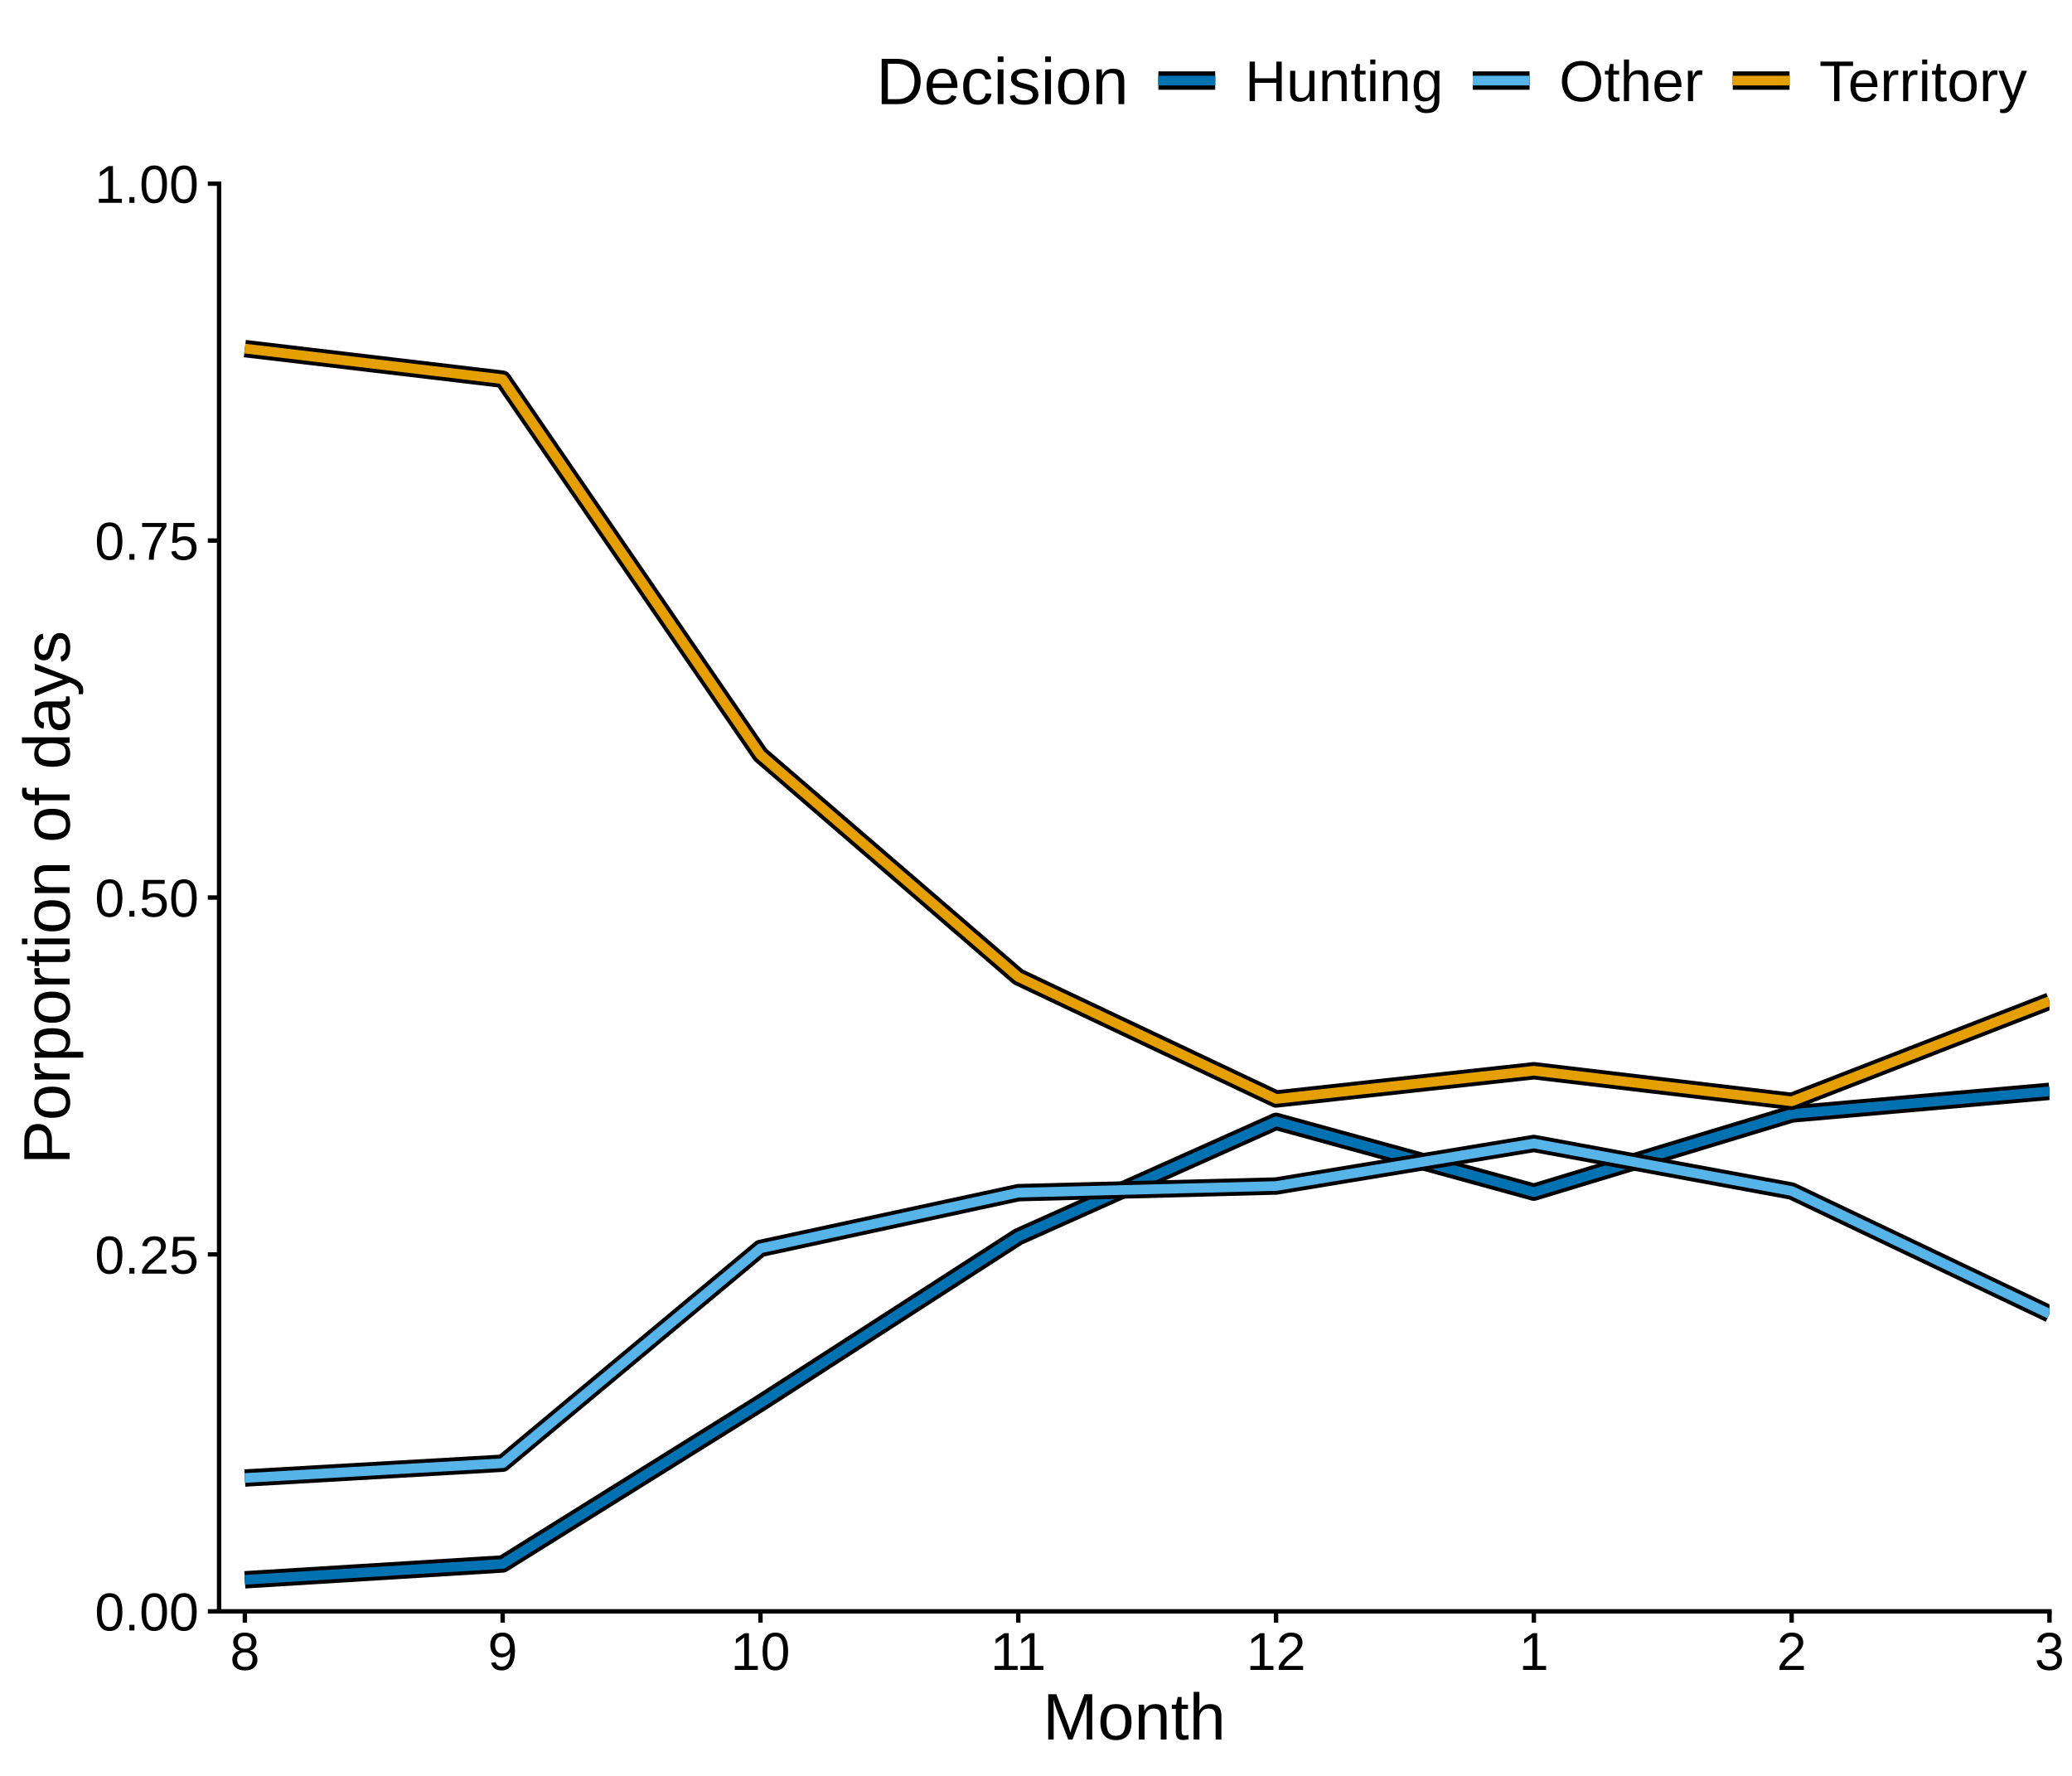
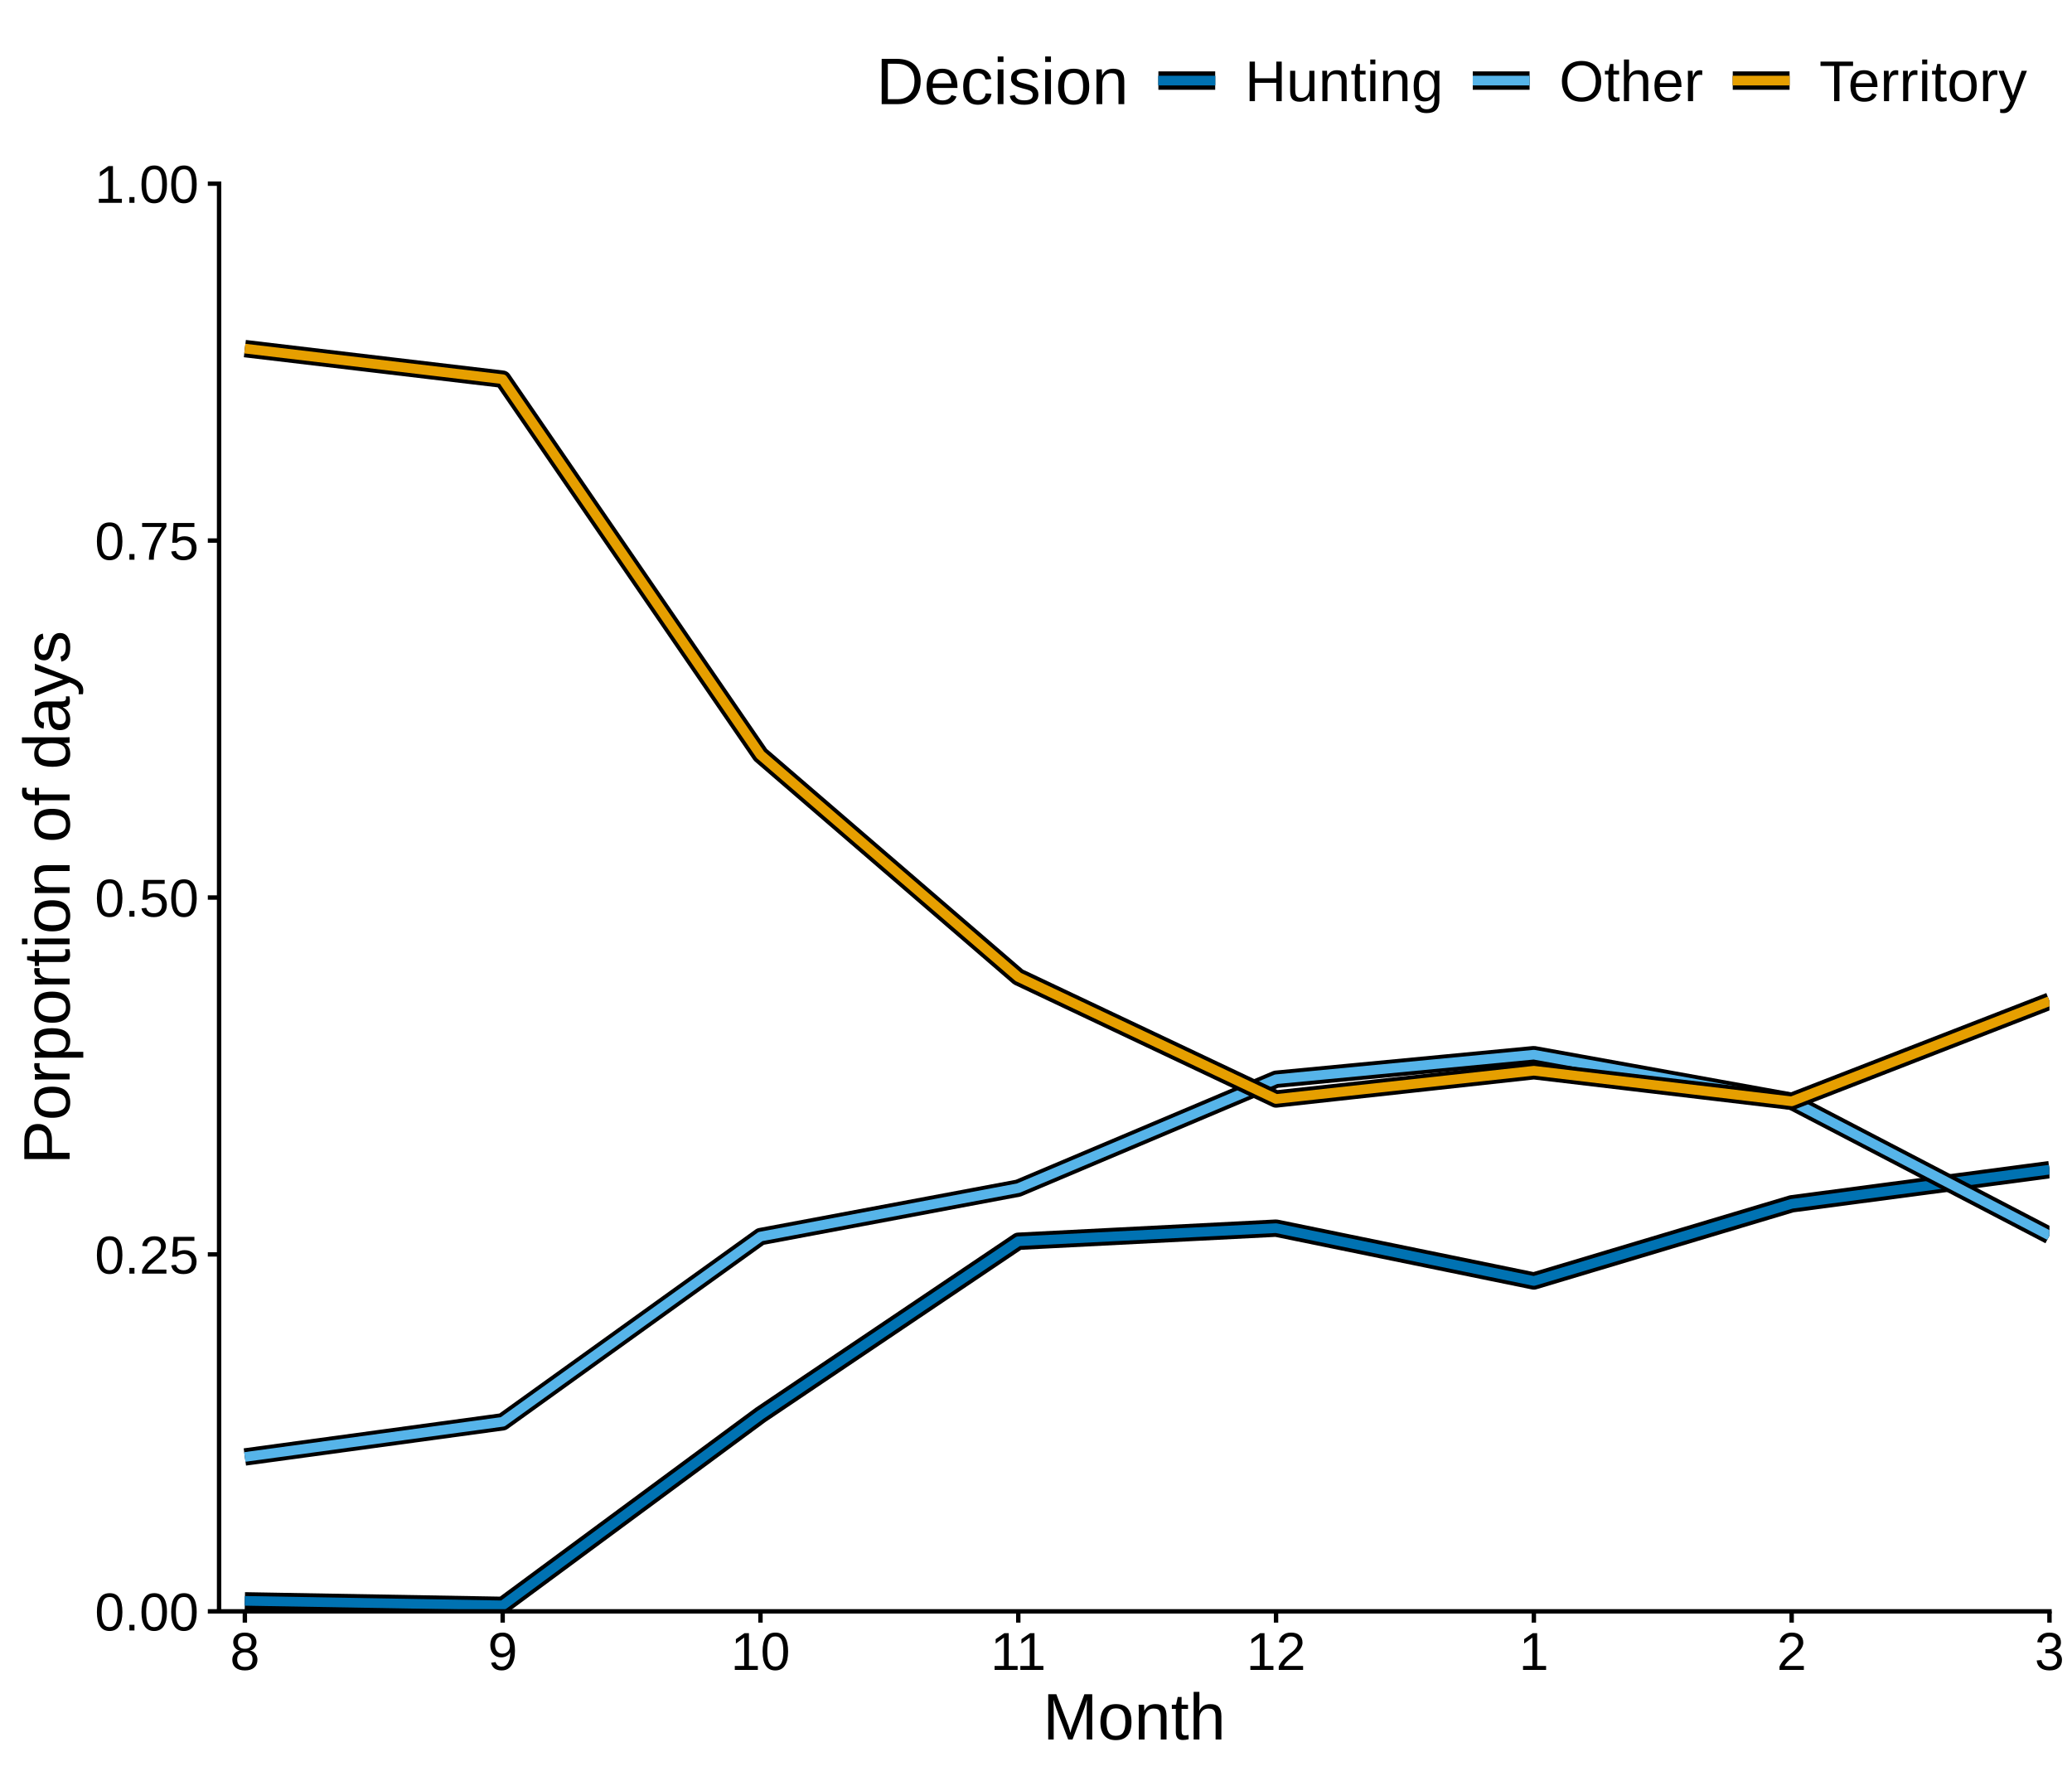
<svg xmlns="http://www.w3.org/2000/svg" width="504.00pt" height="432.00pt" viewBox="0 0 504.00 432.00">
  <g class="svglite">
    <defs>
      <style type="text/css">
    .svglite line, .svglite polyline, .svglite polygon, .svglite path, .svglite rect, .svglite circle {
      fill: none;
      stroke: #000000;
      stroke-linecap: round;
      stroke-linejoin: round;
      stroke-miterlimit: 10.00;
    }
    .svglite text {
      white-space: pre;
    }
    .svglite g.glyphgroup path {
      fill: inherit;
      stroke: none;
    }
  </style>
    </defs>
    <rect width="100%" height="100%" style="stroke: none; fill: #FFFFFF;" />
    <defs>
      <clipPath id="cpMC4wMHw1MDQuMDB8MC4wMHw0MzIuMDA=">
        <rect x="0.00" y="0.00" width="504.00" height="432.00" />
      </clipPath>
    </defs>
    <g clip-path="url(#cpMC4wMHw1MDQuMDB8MC4wMHw0MzIuMDA=)">
      <rect x="0.00" y="0.00" width="504.00" height="432.00" style="stroke-width: 1.07; stroke: #FFFFFF; fill: #FFFFFF;" />
    </g>
    <defs>
      <clipPath id="cpNTMuMjl8NDk4LjUyfDQ0LjY4fDM5MS45OA==">
        <rect x="53.29" y="44.68" width="445.23" height="347.30" />
      </clipPath>
    </defs>
    <g clip-path="url(#cpNTMuMjl8NDk4LjUyfDQ0LjY4fDM5MS45OA==)">
      <rect x="53.29" y="44.68" width="445.23" height="347.30" style="stroke-width: 1.07; stroke: none; fill: #FFFFFF;" />
-       <polyline points="59.56,384.30 122.27,380.45 184.98,341.32 247.69,300.84 310.39,272.78 373.10,290.00 435.81,270.99 498.52,265.48 " style="stroke-width: 2.13; stroke: #0072B2; stroke-linecap: butt;" />
-       <polyline points="59.56,359.54 122.27,355.94 184.98,303.68 247.69,290.13 310.39,288.51 373.10,278.16 435.81,289.73 498.52,319.62 " style="stroke-width: 2.13; stroke: #56B4E9; stroke-linecap: butt;" />
+       <polyline points="59.56,389.42 122.27,390.52 184.98,344.19 247.69,301.95 310.39,298.76 373.10,311.61 435.81,292.84 498.52,284.53 " style="stroke-width: 2.13; stroke: #0072B2; stroke-linecap: butt;" />
+       <polyline points="59.56,354.42 122.27,345.87 184.98,300.81 247.69,289.03 310.39,262.54 373.10,256.56 435.81,267.88 498.52,300.56 " style="stroke-width: 2.13; stroke: #56B4E9; stroke-linecap: butt;" />
      <polyline points="59.56,84.80 122.27,92.24 184.98,183.63 247.69,237.66 310.39,267.34 373.10,260.47 435.81,267.91 498.52,243.54 " style="stroke-width: 2.13; stroke: #E69F00; stroke-linecap: butt;" />
-       <polyline points="59.56,384.30 122.27,380.45 184.98,341.32 247.69,300.84 310.39,272.78 373.10,290.00 435.81,270.99 498.52,265.48 " style="stroke-width: 4.23; stroke-linecap: butt;" />
-       <polyline points="59.56,384.30 122.27,380.45 184.98,341.32 247.69,300.84 310.39,272.78 373.10,290.00 435.81,270.99 498.52,265.48 " style="stroke-width: 2.35; stroke: #0072B2; stroke-linecap: butt;" />
-       <polyline points="59.56,359.54 122.27,355.94 184.98,303.68 247.69,290.13 310.39,288.51 373.10,278.16 435.81,289.73 498.52,319.62 " style="stroke-width: 4.23; stroke-linecap: butt;" />
-       <polyline points="59.56,359.54 122.27,355.94 184.98,303.68 247.69,290.13 310.39,288.51 373.10,278.16 435.81,289.73 498.52,319.62 " style="stroke-width: 2.35; stroke: #56B4E9; stroke-linecap: butt;" />
+       <polyline points="59.56,389.42 122.27,390.52 184.98,344.19 247.69,301.95 310.39,298.76 373.10,311.61 435.81,292.84 498.52,284.53 " style="stroke-width: 4.23; stroke-linecap: butt;" />
+       <polyline points="59.56,389.42 122.27,390.52 184.98,344.19 247.69,301.95 310.39,298.76 373.10,311.61 435.81,292.84 498.52,284.53 " style="stroke-width: 2.35; stroke: #0072B2; stroke-linecap: butt;" />
+       <polyline points="59.56,354.42 122.27,345.87 184.98,300.81 247.69,289.03 310.39,262.54 373.10,256.56 435.81,267.88 498.52,300.56 " style="stroke-width: 4.23; stroke-linecap: butt;" />
+       <polyline points="59.56,354.42 122.27,345.87 184.98,300.81 247.69,289.03 310.39,262.54 373.10,256.56 435.81,267.88 498.52,300.56 " style="stroke-width: 2.35; stroke: #56B4E9; stroke-linecap: butt;" />
      <polyline points="59.56,84.80 122.27,92.24 184.98,183.63 247.69,237.66 310.39,267.34 373.10,260.47 435.81,267.91 498.52,243.54 " style="stroke-width: 4.23; stroke-linecap: butt;" />
      <polyline points="59.56,84.80 122.27,92.24 184.98,183.63 247.69,237.66 310.39,267.34 373.10,260.47 435.81,267.91 498.52,243.54 " style="stroke-width: 2.35; stroke: #E69F00; stroke-linecap: butt;" />
    </g>
    <g clip-path="url(#cpMC4wMHw1MDQuMDB8MC4wMHw0MzIuMDA=)">
      <polyline points="53.29,391.98 53.29,44.68 " style="stroke-width: 1.07; stroke-linecap: square;" />
      <text x="48.36" y="396.63" text-anchor="end" style="font-size: 13.00px; font-family: &quot;Arial&quot;;" textLength="25.31px" lengthAdjust="spacingAndGlyphs">0.00</text>
      <text x="48.36" y="309.81" text-anchor="end" style="font-size: 13.00px; font-family: &quot;Arial&quot;;" textLength="25.31px" lengthAdjust="spacingAndGlyphs">0.25</text>
      <text x="48.36" y="222.98" text-anchor="end" style="font-size: 13.00px; font-family: &quot;Arial&quot;;" textLength="25.31px" lengthAdjust="spacingAndGlyphs">0.50</text>
      <text x="48.36" y="136.16" text-anchor="end" style="font-size: 13.00px; font-family: &quot;Arial&quot;;" textLength="25.31px" lengthAdjust="spacingAndGlyphs">0.75</text>
      <text x="48.36" y="49.33" text-anchor="end" style="font-size: 13.00px; font-family: &quot;Arial&quot;;" textLength="25.31px" lengthAdjust="spacingAndGlyphs">1.00</text>
      <polyline points="50.55,391.98 53.29,391.98 " style="stroke-width: 1.07; stroke-linecap: butt;" />
      <polyline points="50.55,305.15 53.29,305.15 " style="stroke-width: 1.07; stroke-linecap: butt;" />
      <polyline points="50.55,218.33 53.29,218.33 " style="stroke-width: 1.07; stroke-linecap: butt;" />
      <polyline points="50.55,131.50 53.29,131.50 " style="stroke-width: 1.07; stroke-linecap: butt;" />
      <polyline points="50.55,44.68 53.29,44.68 " style="stroke-width: 1.07; stroke-linecap: butt;" />
      <polyline points="53.29,391.98 498.52,391.98 " style="stroke-width: 1.07; stroke-linecap: square;" />
      <polyline points="59.56,394.72 59.56,391.98 " style="stroke-width: 1.07; stroke-linecap: butt;" />
      <polyline points="122.27,394.72 122.27,391.98 " style="stroke-width: 1.07; stroke-linecap: butt;" />
      <polyline points="184.98,394.72 184.98,391.98 " style="stroke-width: 1.07; stroke-linecap: butt;" />
      <polyline points="247.69,394.72 247.69,391.98 " style="stroke-width: 1.07; stroke-linecap: butt;" />
      <polyline points="310.39,394.72 310.39,391.98 " style="stroke-width: 1.07; stroke-linecap: butt;" />
      <polyline points="373.10,394.72 373.10,391.98 " style="stroke-width: 1.07; stroke-linecap: butt;" />
      <polyline points="435.81,394.72 435.81,391.98 " style="stroke-width: 1.07; stroke-linecap: butt;" />
      <polyline points="498.52,394.72 498.52,391.98 " style="stroke-width: 1.07; stroke-linecap: butt;" />
      <text x="59.56" y="406.22" text-anchor="middle" style="font-size: 13.00px; font-family: &quot;Arial&quot;;" textLength="7.23px" lengthAdjust="spacingAndGlyphs">8</text>
      <text x="122.27" y="406.22" text-anchor="middle" style="font-size: 13.00px; font-family: &quot;Arial&quot;;" textLength="7.23px" lengthAdjust="spacingAndGlyphs">9</text>
      <text x="184.98" y="406.22" text-anchor="middle" style="font-size: 13.00px; font-family: &quot;Arial&quot;;" textLength="14.47px" lengthAdjust="spacingAndGlyphs">10</text>
      <text x="247.69" y="406.22" text-anchor="middle" style="font-size: 13.00px; font-family: &quot;Arial&quot;;" textLength="13.50px" lengthAdjust="spacingAndGlyphs">11</text>
      <text x="310.39" y="406.22" text-anchor="middle" style="font-size: 13.00px; font-family: &quot;Arial&quot;;" textLength="14.47px" lengthAdjust="spacingAndGlyphs">12</text>
      <text x="373.10" y="406.22" text-anchor="middle" style="font-size: 13.00px; font-family: &quot;Arial&quot;;" textLength="7.23px" lengthAdjust="spacingAndGlyphs">1</text>
      <text x="435.81" y="406.22" text-anchor="middle" style="font-size: 13.00px; font-family: &quot;Arial&quot;;" textLength="7.23px" lengthAdjust="spacingAndGlyphs">2</text>
      <text x="498.52" y="406.22" text-anchor="middle" style="font-size: 13.00px; font-family: &quot;Arial&quot;;" textLength="7.23px" lengthAdjust="spacingAndGlyphs">3</text>
      <text x="275.90" y="423.15" text-anchor="middle" style="font-size: 16.00px; font-family: &quot;Arial&quot;;" textLength="44.50px" lengthAdjust="spacingAndGlyphs">Month</text>
      <text transform="translate(16.93,218.33) rotate(-90)" text-anchor="middle" style="font-size: 16.00px; font-family: &quot;Arial&quot;;" textLength="129.95px" lengthAdjust="spacingAndGlyphs">Porportion of days</text>
      <rect x="207.67" y="5.48" width="290.85" height="28.24" style="stroke-width: 1.07; stroke: none; fill: #FFFFFF;" />
      <text x="213.15" y="25.33" style="font-size: 16.00px; font-family: &quot;Arial&quot;;" textLength="61.41px" lengthAdjust="spacingAndGlyphs">Decision</text>
      <rect x="280.04" y="10.96" width="17.28" height="17.28" style="stroke-width: 1.07; stroke: none; fill: #FFFFFF;" />
      <line x1="281.77" y1="19.60" x2="295.59" y2="19.60" style="stroke-width: 2.13; stroke: #0072B2; stroke-linecap: butt;" />
      <line x1="281.77" y1="19.60" x2="295.59" y2="19.60" style="stroke-width: 4.48; stroke-linecap: butt;" />
      <line x1="281.77" y1="19.60" x2="295.59" y2="19.60" style="stroke-width: 2.35; stroke: #0072B2; stroke-linecap: butt;" />
      <rect x="356.51" y="10.96" width="17.28" height="17.28" style="stroke-width: 1.07; stroke: none; fill: #FFFFFF;" />
      <line x1="358.24" y1="19.60" x2="372.06" y2="19.60" style="stroke-width: 2.13; stroke: #56B4E9; stroke-linecap: butt;" />
      <line x1="358.24" y1="19.60" x2="372.06" y2="19.60" style="stroke-width: 4.48; stroke-linecap: butt;" />
      <line x1="358.24" y1="19.60" x2="372.06" y2="19.60" style="stroke-width: 2.35; stroke: #56B4E9; stroke-linecap: butt;" />
      <rect x="419.75" y="10.96" width="17.28" height="17.28" style="stroke-width: 1.07; stroke: none; fill: #FFFFFF;" />
      <line x1="421.48" y1="19.60" x2="435.30" y2="19.60" style="stroke-width: 2.13; stroke: #E69F00; stroke-linecap: butt;" />
      <line x1="421.48" y1="19.60" x2="435.30" y2="19.60" style="stroke-width: 4.48; stroke-linecap: butt;" />
      <line x1="421.48" y1="19.60" x2="435.30" y2="19.60" style="stroke-width: 2.35; stroke: #E69F00; stroke-linecap: butt;" />
      <text x="302.80" y="24.61" style="font-size: 14.00px; font-family: &quot;Arial&quot;;" textLength="48.23px" lengthAdjust="spacingAndGlyphs">Hunting</text>
      <text x="379.27" y="24.61" style="font-size: 14.00px; font-family: &quot;Arial&quot;;" textLength="35.00px" lengthAdjust="spacingAndGlyphs">Other</text>
      <text x="442.51" y="24.61" style="font-size: 14.00px; font-family: &quot;Arial&quot;;" textLength="50.53px" lengthAdjust="spacingAndGlyphs">Territory</text>
    </g>
  </g>
</svg>
